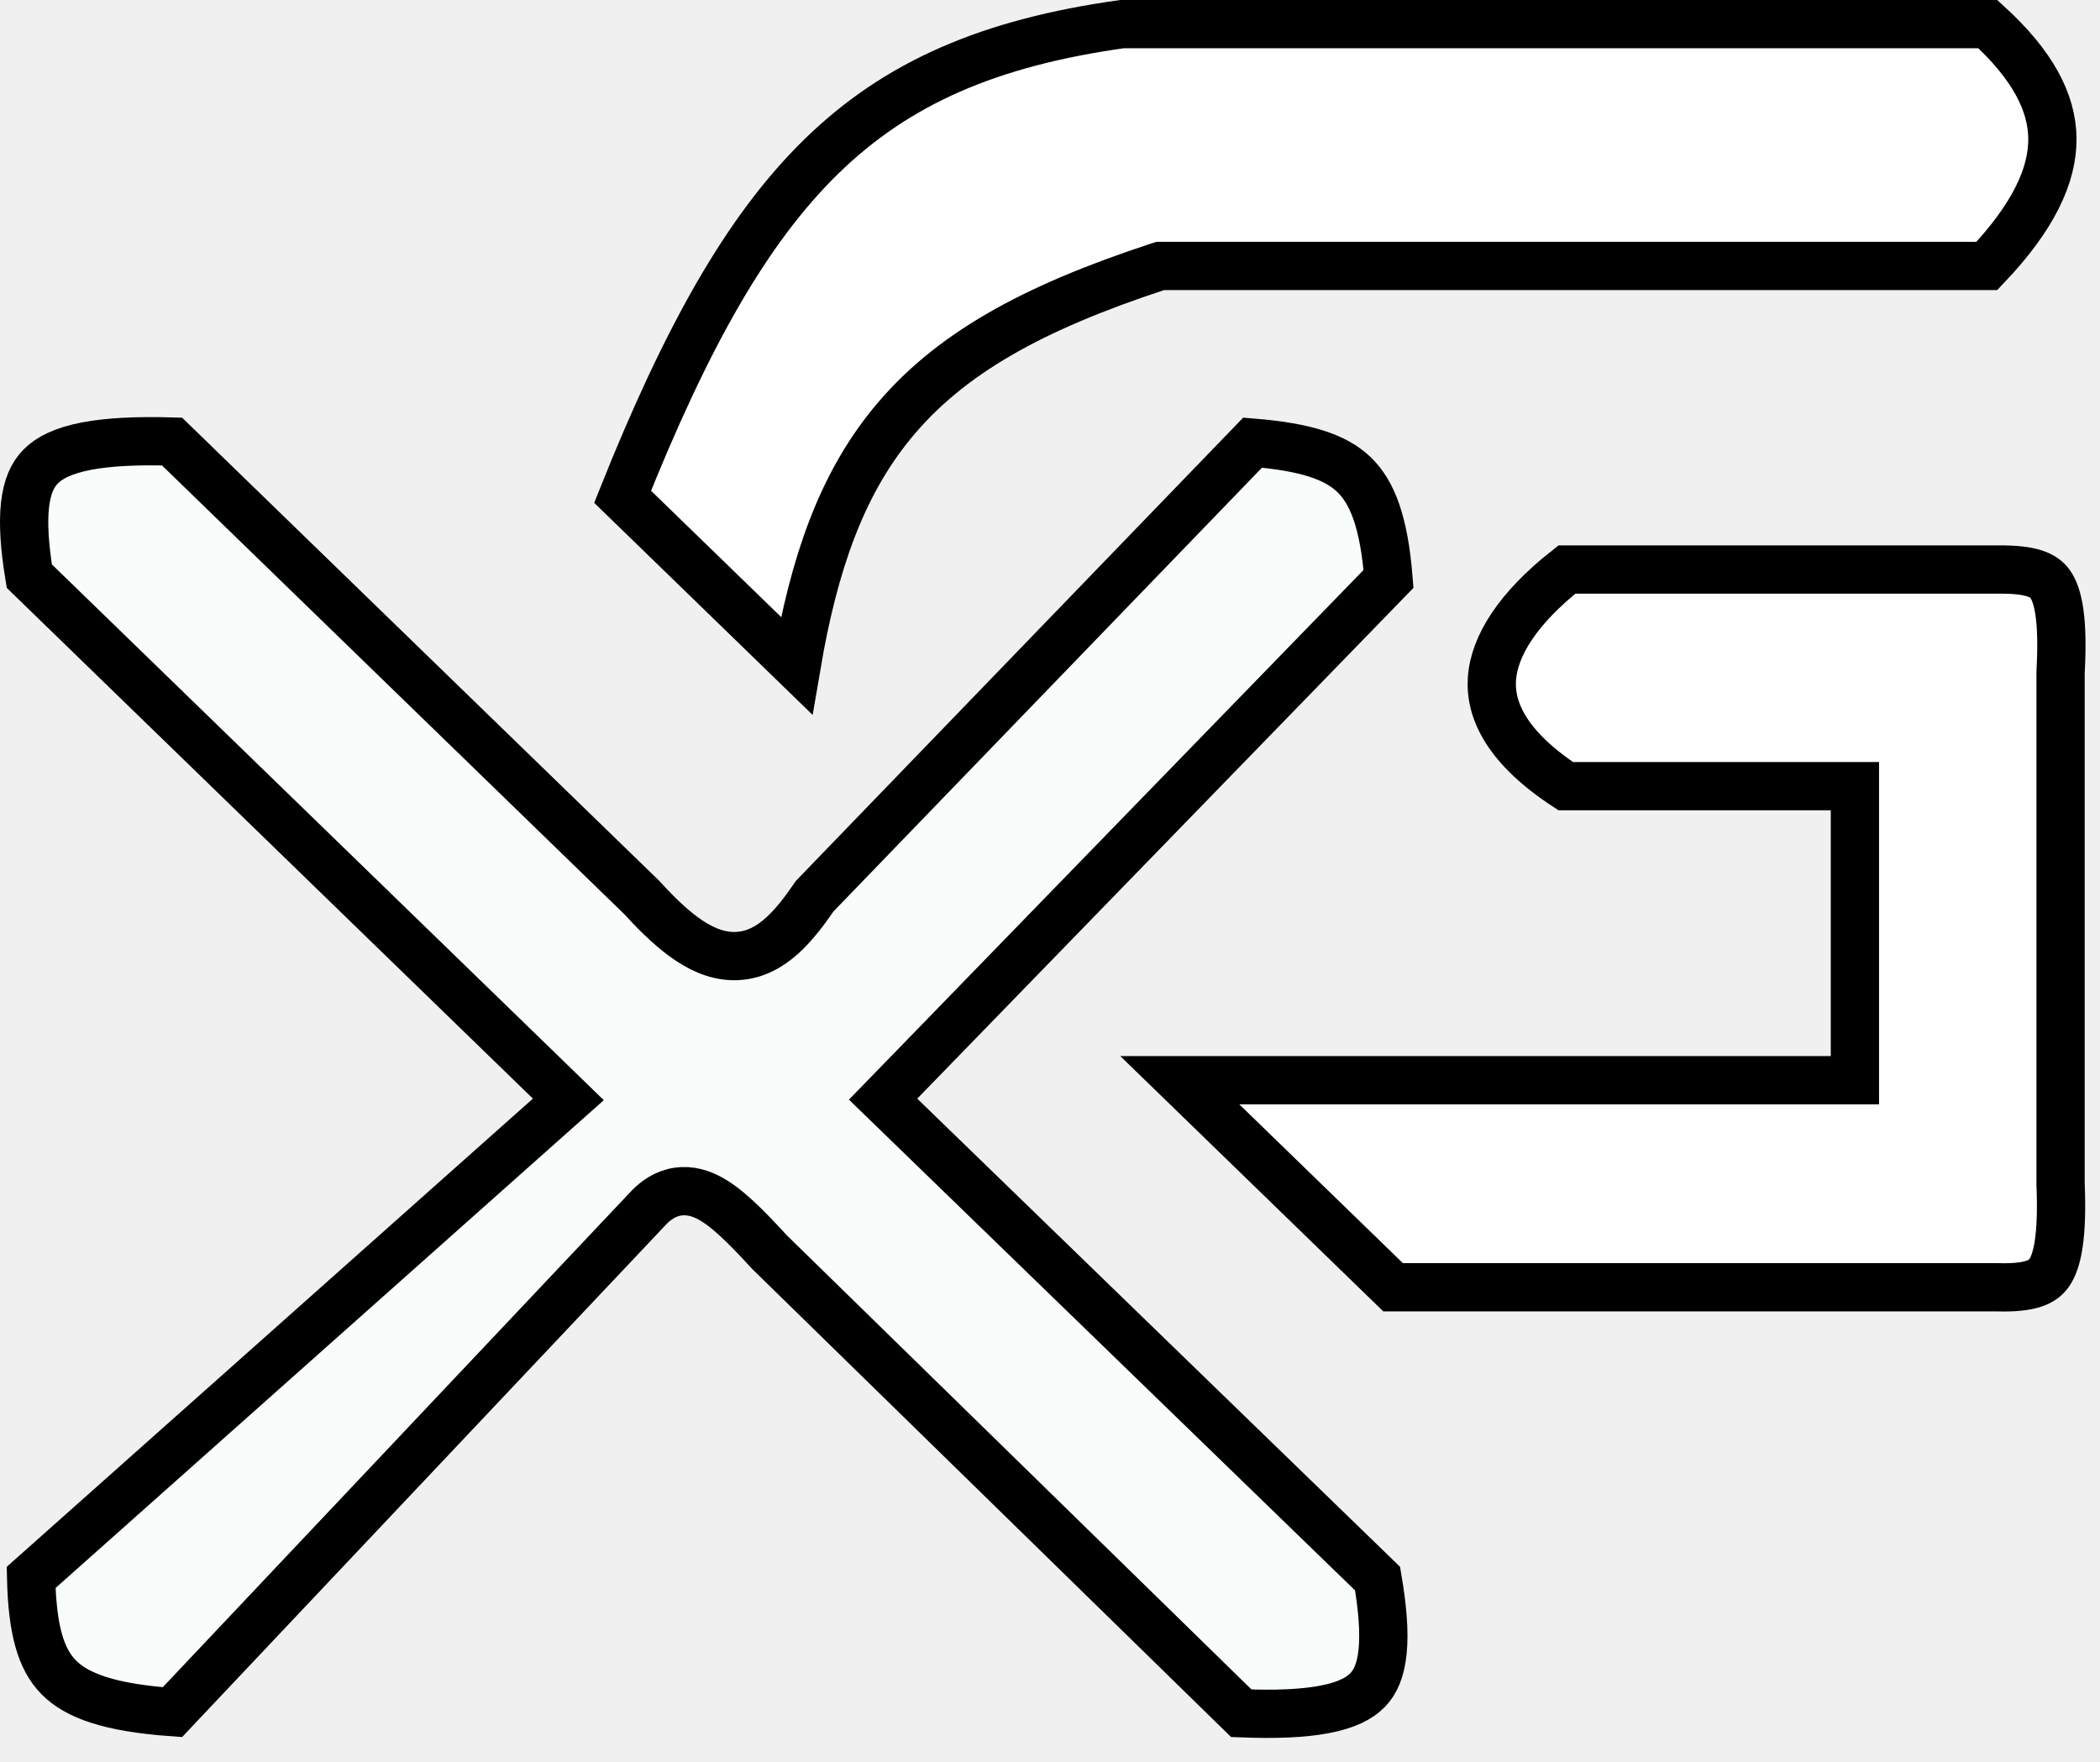
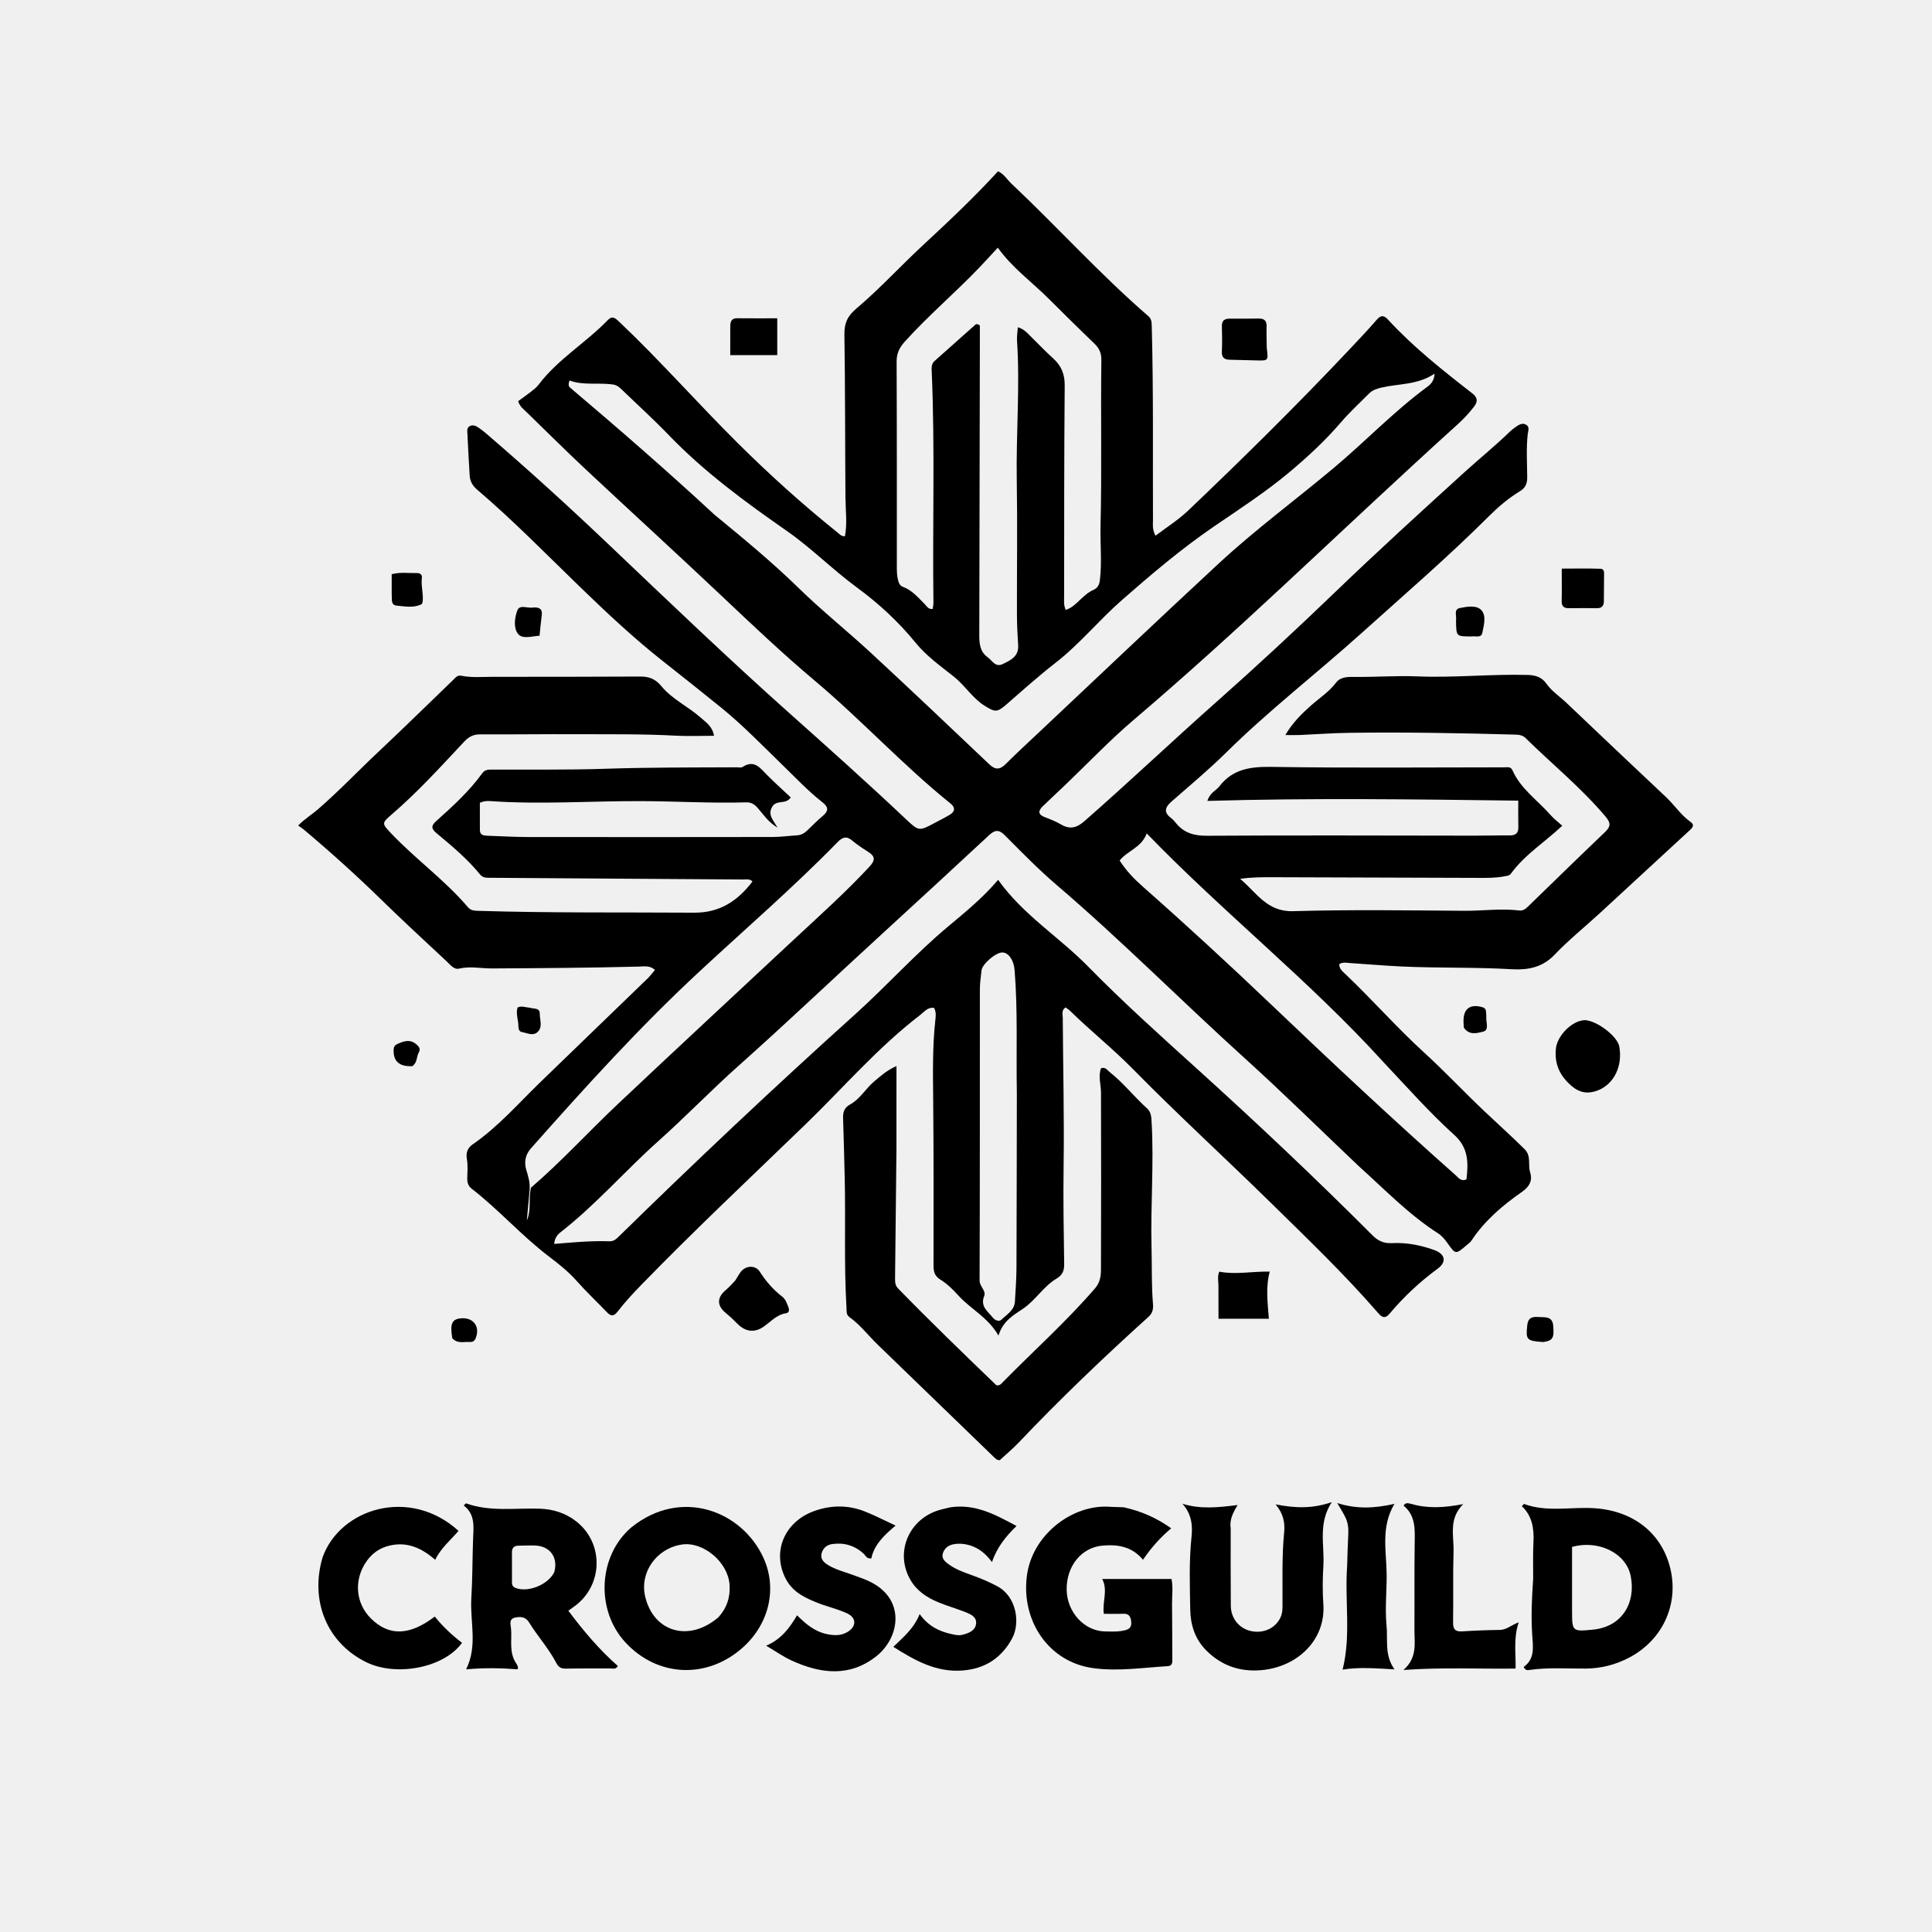
- <svg xmlns="http://www.w3.org/2000/svg" width="87" height="73" viewBox="0 0 87 73" fill="none">
-   <path d="M57.714 53.339L48.877 44.76H75.846H76.846V43.76V33.576V32.576H75.846H64.866C62.466 31.002 61.727 29.47 61.807 28.152C61.891 26.768 62.89 25.195 64.914 23.6H82.735V23.6L82.749 23.6C84.182 23.58 84.679 23.843 84.936 24.203C85.091 24.421 85.237 24.779 85.322 25.389C85.407 25.998 85.423 26.795 85.368 27.838L85.367 27.864V27.89V49.049V49.069L85.368 49.088C85.408 50.124 85.382 50.921 85.291 51.535C85.2 52.15 85.051 52.518 84.892 52.745C84.634 53.112 84.15 53.378 82.762 53.34L82.749 53.339H82.735H57.714Z" fill="white" stroke="black" stroke-width="2" />
-   <path d="M36.933 17.57C34.861 20.113 33.724 23.331 33 27.582L25.793 20.584C28.437 13.976 30.931 9.508 34.024 6.487C37.162 3.422 40.996 1.769 46.48 1H64.573H82.354C84.21 2.691 85.012 4.242 85.028 5.734C85.043 7.244 84.258 8.973 82.312 11.02H48.227H48.067L47.914 11.07C42.812 12.752 39.311 14.649 36.933 17.57Z" fill="white" stroke="black" stroke-width="2" />
-   <path d="M37.304 46.241L57.071 65.412C57.285 66.669 57.355 67.648 57.282 68.408C57.205 69.213 56.976 69.704 56.653 70.035C56.32 70.376 55.775 70.664 54.843 70.837C53.981 70.998 52.863 71.047 51.426 70.991L31.877 51.881C31.355 51.309 30.899 50.837 30.496 50.467C30.096 50.1 29.701 49.792 29.301 49.596C28.883 49.39 28.399 49.281 27.887 49.416C27.407 49.542 27.053 49.844 26.79 50.135L7.143 70.945C4.531 70.757 3.18 70.262 2.429 69.498C1.698 68.754 1.337 67.551 1.289 65.363L22.742 46.27L23.546 45.555L22.774 44.805L1.214 23.873C1.013 22.643 0.954 21.685 1.035 20.939C1.121 20.149 1.357 19.657 1.698 19.317C2.051 18.965 2.626 18.668 3.592 18.484C4.486 18.313 5.643 18.253 7.128 18.296L26.592 37.193C27.295 37.968 27.942 38.573 28.561 38.982C29.191 39.398 29.865 39.659 30.585 39.612C31.311 39.564 31.91 39.215 32.409 38.764C32.88 38.337 33.32 37.768 33.754 37.13L51.894 18.341C54.089 18.521 55.326 18.929 56.092 19.664C56.854 20.395 57.338 21.635 57.525 23.987L37.283 44.826L36.585 45.544L37.304 46.241Z" fill="#F8FCFB" stroke="black" stroke-width="2" />
+ <svg xmlns="http://www.w3.org/2000/svg" width="1024" height="1024" viewBox="0 0 1024 1024" fill="none">
+   <path d="M720.052 617.97C699.731 598.695 680.04 579.251 659.538 560.705C626.055 530.417 594.265 498.304 559.917 468.948C550.306 460.734 541.444 451.621 532.509 442.65C529.375 439.503 527.229 439.887 524.266 442.638C505.591 459.975 486.872 477.267 468.069 494.465C442.508 517.845 417.433 541.748 391.555 564.79C377.005 577.746 363.456 591.826 348.925 604.804C331.278 620.564 315.755 638.585 297.032 653.176C295.165 654.631 293.962 656.514 293.729 659.314C303.726 658.462 313.312 657.569 322.947 657.912C324.714 657.975 326.082 657.231 327.361 655.979C368.545 615.651 410.476 576.1 453.313 537.544C470.049 522.481 485.075 505.656 502.334 491.216C511.512 483.536 520.792 476.022 529.026 466.337C542.275 484.962 561.366 496.598 576.727 512.281C595.126 531.067 614.755 548.679 634.273 566.333C666.039 595.066 697.189 624.434 727.445 654.75C730.346 657.657 733.476 659.109 737.647 658.889C745.393 658.482 752.929 659.923 760.189 662.555C765.993 664.659 766.932 668.808 761.973 672.448C752.499 679.403 744.036 687.328 736.497 696.288C733.528 699.816 731.671 697.343 729.762 695.15C712.347 675.142 693.21 656.797 674.319 638.239C649.837 614.188 624.466 591.027 600.414 566.563C589.745 555.712 577.896 546.303 567.094 535.695C566.411 535.024 565.553 534.532 564.759 533.944C562.434 535.496 563.279 537.719 563.289 539.512C563.426 565.672 564.107 591.837 563.736 617.988C563.49 635.321 563.775 652.629 564.036 669.946C564.089 673.442 563.199 675.777 559.972 677.694C553.034 681.814 548.895 689.167 542.177 693.681C537.119 697.078 531.595 700.128 529.211 707.866C523.589 698.133 514.514 693.868 508.078 686.769C505.149 683.538 502.059 680.451 498.376 678.184C495.353 676.323 494.779 673.946 494.784 670.681C494.829 641.515 494.881 612.348 494.61 583.184C494.479 569.032 494.198 554.903 495.731 540.801C495.96 538.694 496.31 536.484 495.082 534.197C491.691 533.684 489.862 536.317 487.571 538.075C465.255 555.195 446.967 576.533 426.875 595.982C397.785 624.141 368.249 651.845 340.024 680.887C335.62 685.419 331.287 690.073 327.429 695.063C325.169 697.987 323.726 697.65 321.55 695.38C316.246 689.846 310.658 684.568 305.577 678.839C301.269 673.981 296.023 669.805 291.14 666.112C276.498 655.037 264.433 641.194 249.991 630.027C248.049 628.525 247.601 626.635 247.663 624.326C247.753 620.997 248.02 617.591 247.457 614.349C246.854 610.875 247.899 608.352 250.531 606.541C263.963 597.3 274.578 585.021 286.165 573.787C305.186 555.346 324.272 536.973 343.304 518.544C344.604 517.286 345.682 515.798 347.146 514.087C344.481 511.606 341.396 512.24 338.589 512.313C312.61 512.988 286.626 513.152 260.64 513.288C254.871 513.318 249.129 511.982 243.272 513.396C240.555 514.052 238.549 511.225 236.65 509.456C225.072 498.662 213.434 487.925 202.11 476.867C188.869 463.935 175.145 451.558 160.986 439.653C160.227 439.014 159.365 438.498 158.021 437.553C161.559 433.972 165.268 431.765 168.427 429.03C179.654 419.308 189.858 408.536 200.663 398.388C214.016 385.848 227.081 373.001 240.275 360.291C241.451 359.158 242.429 357.738 244.474 358.15C250.083 359.28 255.768 358.721 261.419 358.724C287.418 358.735 313.418 358.713 339.417 358.58C344.059 358.556 347.416 359.878 350.56 363.696C356.318 370.687 364.852 374.521 371.571 380.51C374.38 383.014 377.661 385.127 378.427 389.977C371.404 389.977 364.665 390.286 357.964 389.917C340.645 388.962 323.316 389.231 305.991 389.146C288.826 389.061 271.659 389.311 254.493 389.234C250.85 389.218 248.477 390.481 245.951 393.177C233.545 406.42 221.338 419.886 207.541 431.741C202.367 436.187 202.361 436.46 206.999 441.376C220.042 455.203 235.671 466.338 248.037 480.856C249.54 482.621 251.404 482.697 253.442 482.76C291.592 483.934 329.754 483.492 367.911 483.74C381.544 483.828 391.019 477.483 398.846 467.168C397.158 465.647 395.417 466.164 393.833 466.153C349.176 465.826 304.519 465.534 259.861 465.247C257.858 465.234 255.963 465.358 254.444 463.491C247.676 455.175 239.46 448.341 231.277 441.517C228.415 439.13 228.584 437.523 231.177 435.209C240 427.338 248.725 419.357 255.712 409.713C257.079 407.826 259.062 407.903 261.113 407.895C280.945 407.821 300.792 408.128 320.606 407.471C343.934 406.698 367.256 406.774 390.583 406.689C391.582 406.685 392.826 406.998 393.542 406.53C399.898 402.367 403.027 407.246 406.739 410.95C410.793 414.996 415.056 418.834 419.096 422.637C416.507 426.67 411.579 423.649 409.277 427.633C406.835 431.859 409.666 434.453 412.137 438.687C406.882 435.515 404.506 431.472 401.496 428.125C399.803 426.242 398.107 425.187 395.518 425.263C376.871 425.809 358.235 424.66 339.584 424.606C312.946 424.528 286.294 426.463 259.662 424.587C257.801 424.456 256.011 424.677 254.338 425.512C254.338 430.32 254.318 435.098 254.345 439.875C254.361 442.692 256.344 442.901 258.49 442.965C265.481 443.176 272.47 443.629 279.461 443.639C322.793 443.7 366.126 443.692 409.458 443.624C413.771 443.617 418.082 443.013 422.398 442.756C424.522 442.629 426.215 441.714 427.712 440.295C430.493 437.658 433.164 434.889 436.1 432.436C439.188 429.856 439.181 427.79 435.987 425.288C428.229 419.211 421.495 412.023 414.439 405.176C403.919 394.968 393.691 384.353 382.341 375.14C372.011 366.755 361.558 358.482 351.104 350.23C335.907 338.231 321.85 325.048 307.945 311.597C289.75 293.997 272.057 275.843 252.757 259.407C250.45 257.442 249.127 255.063 248.943 252.105C248.489 244.79 248.085 237.471 247.754 230.149C247.682 228.566 247.224 226.606 249.194 225.748C250.893 225.007 252.464 225.84 253.853 226.81C255.216 227.762 256.539 228.785 257.8 229.869C280.045 248.968 301.691 268.69 322.955 288.911C354.579 318.985 386.111 349.211 418.682 378.249C439.326 396.653 459.929 415.072 480.036 434.057C487.054 440.685 487.162 440.575 495.498 436.128C498.144 434.716 500.836 433.38 503.404 431.838C506.272 430.116 506.385 427.957 503.789 425.869C478.576 405.586 456.68 381.654 431.914 360.836C414.842 346.486 398.621 331.095 382.39 315.753C358.542 293.212 334.288 271.103 310.334 248.674C299.755 238.769 289.479 228.54 279.091 218.432C277.458 216.843 275.483 215.479 274.638 212.607C276.88 210.972 279.168 209.39 281.355 207.678C282.79 206.554 284.316 205.421 285.397 203.988C295.681 190.342 310.586 181.657 322.28 169.53C324.506 167.223 326.16 168.618 328.108 170.463C349.894 191.103 369.706 213.672 390.974 234.798C407.75 251.461 425.329 267.338 443.801 282.162C444.915 283.056 445.901 284.364 447.83 284.226C449.13 277.473 448.163 270.704 448.11 263.939C447.887 235.108 447.994 206.273 447.552 177.446C447.459 171.348 449.053 167.627 453.946 163.491C466.266 153.076 477.198 141.084 489.052 130.089C502.702 117.429 516.274 104.663 528.979 90.786C532.189 92.225 533.741 95.139 535.988 97.254C560.488 120.321 583.037 145.405 608.523 167.448C610.336 169.016 610.396 170.69 610.451 172.737C611.38 207.056 610.959 241.383 611.094 275.706C611.104 278.126 610.657 280.685 612.466 283.936C618.372 279.432 624.573 275.551 629.762 270.608C658.718 243.026 687.183 214.94 714.639 185.852C719.78 180.405 724.95 174.975 729.845 169.311C732.06 166.748 733.741 167.306 735.582 169.308C749.054 183.957 764.595 196.242 780.238 208.404C782.977 210.533 783.547 212.55 781.297 215.501C778.65 218.973 775.687 222.107 772.473 225.013C741.09 253.387 710.36 282.462 679.36 311.248C653.615 335.154 627.612 358.813 600.823 381.596C588.157 392.369 576.656 404.512 564.615 416.023C560.643 419.82 556.604 423.546 552.657 427.369C550.048 429.896 550.252 431.812 553.919 433.171C556.88 434.269 559.841 435.5 562.561 437.085C567.223 439.801 570.87 438.636 574.715 435.271C598.404 414.544 621.23 392.866 644.794 371.99C666.096 353.117 686.982 333.719 707.52 313.963C729.965 292.373 752.983 271.371 776.039 250.429C784.047 243.155 792.481 236.342 800.251 228.787C801.202 227.863 802.293 227.072 803.372 226.292C805.034 225.091 806.909 223.963 808.894 225.127C810.901 226.305 809.918 228.4 809.723 230.141C808.865 237.791 809.428 245.46 809.451 253.117C809.461 256.452 808.442 258.653 805.466 260.453C799.466 264.081 794.151 268.627 789.165 273.597C767.441 295.251 744.209 315.268 721.418 335.764C697.769 357.031 672.544 376.497 649.868 398.889C640.64 408.001 630.632 416.329 620.869 424.887C617.402 427.926 616.677 430.607 620.745 433.616C621.67 434.3 622.448 435.22 623.177 436.125C627.471 441.453 632.788 443.013 639.77 442.968C687.098 442.662 734.429 442.885 781.759 442.917C787.924 442.921 794.091 442.732 800.256 442.782C803.412 442.808 804.828 441.54 804.749 438.327C804.634 433.683 804.719 429.035 804.719 424.36C750.24 423.663 695.468 422.875 639.945 424.499C641.296 420.054 644.523 419.073 646.234 416.843C653.482 407.398 663.06 406.295 674.334 406.471C715.322 407.111 756.327 406.707 797.326 406.701C798.94 406.701 800.725 406.192 801.634 408.251C806.015 418.174 815.007 424.193 821.863 432.019C823.684 434.097 825.956 435.78 828.035 437.658C818.767 446.364 808.182 452.947 800.844 463.012C799.957 464.227 798.599 464.225 797.284 464.484C792.664 465.391 787.995 465.31 783.333 465.296C747.001 465.193 710.67 465.063 674.338 464.947C668.739 464.93 663.14 464.945 657.296 465.812C665.912 472.95 671.44 483.347 685.34 482.943C715.481 482.066 745.666 482.519 775.83 482.74C785.654 482.811 795.464 481.406 805.284 482.572C807.371 482.82 808.717 481.615 810.054 480.319C823.567 467.214 837.025 454.051 850.643 441.057C853.646 438.191 853.918 436.304 851.041 432.889C838.204 417.653 822.775 405.11 808.636 391.235C807.056 389.684 805.235 389.418 803.167 389.36C773.847 388.544 744.522 388 715.192 388.406C706.373 388.528 697.562 389.2 688.745 389.573C686.468 389.669 684.184 389.587 681.262 389.587C685.037 383.1 689.84 378.392 694.903 373.895C699.37 369.929 704.445 366.7 708.146 361.797C710.562 358.596 714.718 358.743 718.329 358.78C729.318 358.89 740.285 358.042 751.291 358.499C770.782 359.308 790.254 357.199 809.763 357.736C813.964 357.851 817.191 358.922 819.624 362.362C822.453 366.363 826.581 369.037 830.076 372.359C847.703 389.116 865.344 405.858 883.065 422.516C887.556 426.737 890.936 432.029 896.043 435.645C898.282 437.231 897.184 438.586 895.613 440.03C879.675 454.686 863.798 469.408 847.862 484.065C839.894 491.394 831.398 498.208 823.957 506.031C817.476 512.845 809.688 514.204 801.274 513.712C781.816 512.573 762.326 513.158 742.873 512.261C733.735 511.84 724.617 511.014 715.486 510.429C713.701 510.315 711.842 509.811 709.861 510.994C709.727 513.58 711.793 515.057 713.339 516.526C727.461 529.957 740.311 544.649 754.735 557.8C765.805 567.893 776.057 578.876 786.954 589.165C793.978 595.797 801.168 602.242 808.032 609.056C811.751 612.748 809.74 617.27 810.99 621.281C812.33 625.584 810.816 628.833 806.688 631.709C796.427 638.859 786.896 646.95 779.882 657.567C779.258 658.511 778.235 659.206 777.35 659.962C771.441 665.014 771.509 664.958 767.063 658.695C765.732 656.821 764.128 654.929 762.223 653.708C746.664 643.735 733.938 630.445 720.052 617.97ZM281.439 629.495C297.608 615.583 311.968 599.791 327.473 585.171C358.381 556.028 389.529 527.151 420.583 498.169C434.209 485.452 448.16 473.028 460.86 459.316C463.946 455.984 463.95 453.895 460.166 451.505C457.211 449.639 454.27 447.691 451.602 445.447C448.546 442.876 446.367 443.856 443.943 446.34C420.43 470.435 394.938 492.418 370.296 515.31C338.771 544.595 309.94 576.466 281.429 608.631C278.424 612.021 277.685 615.862 278.992 620.258C279.935 623.428 281.02 626.61 280.691 630.742C280.205 636.116 279.718 641.491 279.232 646.866C281.691 641.392 280.028 635.57 281.439 629.495ZM519.335 187.505C519.247 237.161 519.177 286.816 519.042 336.471C519.03 341.099 519.356 345.426 523.553 348.412C525.97 350.132 527.504 353.877 531.477 351.96C535.724 349.911 540.026 347.921 539.639 341.954C539.283 336.473 539.013 330.975 538.999 325.484C538.939 301.823 539.303 278.156 538.907 254.501C538.495 229.85 540.667 205.212 539.046 180.563C538.899 178.33 539.305 176.061 539.478 173.451C542.276 174.294 543.797 175.81 545.322 177.315C549.59 181.528 553.718 185.898 558.163 189.915C562.512 193.846 564.367 198.26 564.314 204.326C563.987 241.481 564.047 278.64 564.011 315.798C564.008 318.214 563.665 320.725 564.878 323.261C568.106 322.204 570.196 320.046 572.336 318.038C574.536 315.975 576.726 313.893 579.501 312.677C581.991 311.586 582.703 309.741 582.998 307.196C584.098 297.713 583.072 288.225 583.305 278.758C584.026 249.434 583.352 220.112 583.747 190.793C583.797 187.118 582.591 184.536 580.006 182.06C571.828 174.226 563.785 166.249 555.76 158.256C546.82 149.353 536.462 141.921 528.859 131.266C525.324 135.076 522.33 138.381 519.253 141.608C506.377 155.112 492.08 167.182 479.567 181.065C476.72 184.224 475.205 187.288 475.225 191.671C475.389 227.663 475.325 263.655 475.336 299.648C475.337 302.312 475.315 304.969 476.004 307.591C476.41 309.135 477.014 310.472 478.564 311.037C483.477 312.83 486.658 316.753 490.197 320.266C491.282 321.343 492.06 323.108 494.352 322.73C494.49 321.575 494.754 320.449 494.74 319.327C494.201 278.679 495.585 238.018 493.851 197.38C493.757 195.179 493.505 192.982 495.345 191.333C502.537 184.891 509.75 178.474 516.977 172.07C517.509 171.599 518.199 171.666 519.343 172.511C519.343 176.898 519.343 181.703 519.335 187.505ZM378.682 272.802C393.992 285.375 409.263 297.949 423.476 311.833C435.736 323.808 449.196 334.543 461.781 346.198C482.797 365.66 503.584 385.37 524.349 405.1C527.694 408.278 530.11 407.915 533.174 404.84C538.695 399.298 544.468 394.005 550.167 388.641C582.071 358.619 613.818 328.427 645.958 298.659C665.396 280.656 686.775 264.917 707.06 247.899C723.748 233.898 738.829 218.025 756.442 205.06C758.286 203.703 760.157 201.928 760.349 198.055C751.343 204.087 741.518 203.27 732.363 205.39C729.913 205.958 727.508 206.682 725.672 208.536C720.639 213.62 715.322 218.464 710.682 223.887C702.424 233.537 693.071 242.165 683.461 250.224C670.867 260.786 656.944 269.804 643.336 279.11C626.109 290.89 610.272 304.355 594.611 318.07C582.464 328.709 572.255 341.365 559.429 351.331C550.628 358.17 542.3 365.629 533.898 372.968C528.628 377.57 527.673 377.743 521.772 374.005C515.345 369.933 511.425 363.279 505.517 358.593C498.491 353.02 491.074 347.753 485.346 340.726C476.229 329.544 465.742 319.857 454.142 311.342C441.242 301.874 429.966 290.396 416.811 281.247C394.778 265.924 373.203 250.066 354.484 230.626C346.517 222.352 337.986 214.62 329.72 206.633C328.387 205.345 327.015 204.13 325.1 203.832C317.279 202.618 309.301 204.459 301.888 201.669C301.079 203.688 301.4 204.796 302.115 205.403C327.881 227.236 353.389 249.361 378.682 272.802ZM733.397 563.103C694.312 520.017 648.57 483.9 607.778 441.717C605 449.347 597.646 450.788 593.436 456.092C596.799 461.374 601.033 465.805 605.626 469.855C628.73 490.226 651.378 511.098 673.663 532.351C705.832 563.032 738.273 593.411 771.54 622.902C773.041 624.233 774.384 626.4 777.262 625.071C778.281 616.387 778.405 608.41 770.806 601.551C757.704 589.727 746.003 576.448 733.397 563.103ZM538.95 579.5C538.542 557.703 539.526 535.881 537.751 514.107C537.329 508.927 534.552 504.815 531.232 504.826C527.718 504.837 520.58 510.979 520.226 514.361C519.879 517.668 519.358 520.983 519.355 524.295C519.311 575.743 519.401 627.192 519.201 678.639C519.188 681.981 522.773 684.075 521.649 686.874C519.379 692.53 523.645 695.086 526.289 698.444C527.401 699.858 529.601 700.612 530.76 699.475C533.613 696.676 537.638 694.531 537.925 689.845C538.291 683.871 538.725 677.889 538.751 671.909C538.884 641.439 538.895 610.97 538.95 579.5Z" fill="black" />
+   <path d="M475.14 609.001C474.892 632.149 474.661 654.797 474.401 677.445C474.378 679.473 474.423 681.287 476.036 682.945C493.111 700.486 510.723 717.476 528.091 734.211C529.917 734.536 530.624 733.474 531.411 732.672C547.748 716.033 565.178 700.476 580.451 682.775C583.174 679.62 583.523 676.098 583.539 672.584C583.675 641.421 583.625 610.256 583.555 579.092C583.546 574.817 581.977 570.541 583.547 566.22C585.83 565.326 586.877 567.203 588.221 568.266C595.439 573.974 601.093 581.297 607.918 587.411C610.137 589.399 610.217 592.009 610.376 594.728C611.674 616.88 609.759 639.026 610.338 661.18C610.599 671.166 610.268 681.168 611.101 691.143C611.316 693.714 610.934 695.95 608.785 697.889C585.037 719.326 561.926 741.423 539.887 764.63C536.702 767.983 533.108 770.947 529.871 773.936C528.248 773.92 527.499 772.96 526.674 772.163C506.195 752.355 485.736 732.528 465.242 712.736C460.215 707.881 455.976 702.215 450.227 698.107C448.429 696.822 448.759 694.937 448.652 693.124C447.289 670.151 448.259 647.147 447.708 624.165C447.456 613.678 447.203 603.19 446.849 592.706C446.74 589.458 447.456 587.082 450.638 585.345C455.849 582.502 458.757 577.059 463.209 573.287C466.733 570.302 470.159 567.236 475.149 565.029C475.149 579.994 475.149 594.248 475.14 609.001Z" fill="black" />
+   <path d="M812.605 836.805C812.638 829.996 812.434 823.655 812.758 817.341C813.129 810.111 812.076 803.441 806.636 798.332C807.358 797.559 807.656 797.1 807.768 797.141C820.22 801.715 833.172 798.452 845.864 799.444C866.005 801.017 881.155 812.837 885.47 832.069C889.686 850.858 880.932 869.431 863.512 878.56C856.321 882.328 848.709 884.308 840.519 884.374C830.541 884.453 820.533 883.669 810.584 885.117C809.664 885.251 808.549 885.474 807.573 883.53C813.836 879.082 812.457 872.443 812.054 865.734C811.484 856.266 811.917 846.759 812.605 836.805ZM845.082 863.659C859.83 861.825 867.142 849.484 864.295 835.268C861.866 823.141 847.177 816.017 833.22 819.881C833.22 831.089 833.205 842.395 833.224 853.701C833.243 864.868 833.258 864.868 845.082 863.659Z" fill="black" />
+   <path d="M273.452 881.417C274.169 882.582 274.814 883.39 274.357 884.772C265.579 884.097 256.707 883.911 247.048 884.786C253.294 872.248 249.051 859.521 249.815 847.067C250.447 836.776 250.361 826.443 250.727 816.134C250.964 809.475 252.067 802.68 245.776 797.95C246.567 797.198 246.873 796.759 247.003 796.806C259.756 801.397 273.003 799.192 286.049 799.637C293.267 799.883 299.822 801.959 305.482 806.414C320.314 818.089 319.642 840.641 304.219 851.555C303.428 852.114 302.647 852.686 301.228 853.708C309.222 864.402 317.615 874.339 327.452 882.996C326.44 884.989 324.739 884.285 323.391 884.298C315.569 884.374 307.742 884.226 299.922 884.402C297.405 884.458 296.042 883.692 294.872 881.44C290.864 873.732 284.945 867.276 280.417 859.903C278.575 856.904 275.895 856.731 273.014 857.367C269.61 858.118 270.638 860.912 270.852 863.082C271.446 869.111 269.651 875.47 273.452 881.417ZM293.791 833.218C295.876 825.607 291.679 819.583 283.877 819.174C280.908 819.018 277.921 819.235 274.942 819.235C272.497 819.234 271.311 820.317 271.341 822.85C271.403 827.984 271.338 833.119 271.351 838.254C271.355 839.59 271.427 840.846 272.986 841.526C279.322 844.293 290.404 840.232 293.791 833.218Z" fill="black" />
+   <path d="M595.545 798.88C604.996 800.969 613.078 804.555 620.77 810.05C615.13 814.733 610.344 820.105 605.8 826.7C599.978 819.684 592.48 818.493 584.382 819.196C573.161 820.169 565.101 830.135 565.359 842.762C565.6 854.542 574.745 864.505 585.646 864.69C589.285 864.752 592.938 864.978 596.564 863.999C599.309 863.258 599.82 861.588 599.52 859.141C599.213 856.626 598.147 855.202 595.35 855.322C592.073 855.462 588.785 855.354 585.062 855.354C584.077 849.324 587.388 843.064 584.208 836.902C596.933 836.902 608.841 836.902 620.94 836.902C621.821 841.485 621.165 845.786 621.205 850.055C621.296 859.713 621.297 869.372 621.354 879.03C621.366 880.901 621.592 882.929 618.931 883.092C605.762 883.896 592.482 885.934 579.412 884.147C555.798 880.918 541.323 859.187 544.231 835.512C546.989 813.067 568.845 797.202 588.108 798.623C590.429 798.794 592.766 798.757 595.545 798.88Z" fill="black" />
+   <path d="M334.601 809.564C360.92 788.275 393.364 800.737 404.711 825.835C412.167 842.325 407.509 861.481 392.789 874.012C373.85 890.133 348.1 888.609 331.36 870.378C315.637 853.253 317.04 824.607 334.601 809.564ZM380.743 857.224C385.252 852.283 387.164 846.489 386.67 839.815C385.787 827.87 372.665 816.875 361.305 818.644C347.866 820.736 338.938 833.467 341.958 846.231C346.398 864.993 365.037 870.591 380.743 857.224Z" fill="black" />
+   <path d="M652.29 810.194C652.301 824.156 652.234 837.645 652.357 851.133C652.418 857.827 656.854 863.159 663.039 864.495C669.668 865.926 675.872 863.079 678.626 857.436C679.536 855.571 679.738 853.636 679.755 851.621C679.864 838.474 679.334 825.317 680.624 812.19C681.121 807.135 680.251 802.287 676.108 797.361C686.503 799.374 695.63 799.695 705.875 796.156C698.443 807.528 702.085 818.888 701.419 829.787C701.004 836.59 700.923 843.467 701.402 850.26C702.726 869.061 687.765 883.577 668.445 885.226C657.258 886.181 647.46 882.895 639.379 874.792C633.339 868.735 630.985 861.249 630.851 853.047C630.641 840.237 630.171 827.409 631.531 814.619C632.201 808.319 631.505 802.332 626.699 797.012C636.424 800.053 645.816 798.947 655.969 797.699C653.503 801.78 651.589 805.423 652.29 810.194Z" fill="black" />
+   <path d="M435.01 850.213C427.46 847.274 420.455 844.347 416.532 836.916C408.972 822.595 415.722 806.383 431.875 800.767C440.663 797.711 449.574 797.642 458.27 801.061C463.507 803.12 468.524 805.74 474.682 808.59C468.546 813.729 463.298 818.787 461.823 826.005C459.192 826.222 458.774 824.424 457.754 823.493C453.017 819.17 447.46 817.498 441.17 818.365C438.306 818.759 436.247 820.468 435.476 823.291C434.67 826.24 436.605 828.062 438.757 829.422C442.732 831.934 447.333 833.001 451.692 834.626C454.651 835.729 457.673 836.709 460.527 838.043C480.266 847.272 477.07 867.906 464.423 877.878C450.246 889.058 434.919 887.096 419.678 880.164C415.197 878.126 411.113 875.211 406.084 872.248C413.876 868.931 418.403 863.084 422.455 856.133C427.068 860.759 431.734 864.679 438.009 866.052C441.88 866.899 445.59 867.096 449.121 865.024C453.985 862.17 454.08 857.487 448.996 855.123C444.655 853.103 439.932 851.904 435.01 850.213Z" fill="black" />
+   <path d="M503.544 798.927C516.877 796.899 527.514 802.765 538.776 808.811C533.18 814.272 528.449 819.981 525.782 827.933C522.495 823.543 518.994 820.686 514.447 819.2C511.343 818.186 508.233 817.911 505.098 818.553C502.499 819.085 500.531 820.734 499.736 823.298C498.883 826.052 500.911 827.707 502.752 829.065C506.539 831.859 510.987 833.382 515.367 834.964C519.914 836.607 524.33 838.474 528.61 840.763C538.798 846.212 540.845 860.165 536.5 868.284C530.951 878.654 522.173 884.493 510.151 885.401C496.32 886.447 485.159 880.272 473.495 872.86C478.902 867.606 484.451 863.059 487.431 855.484C491.929 861.778 497.603 864.606 504.136 866.051C506.122 866.49 508.133 866.987 510.045 866.487C513.29 865.638 516.883 864.443 517.343 860.614C517.773 857.028 514.51 855.573 511.725 854.473C506.933 852.579 501.946 851.167 497.192 849.191C491.264 846.726 485.981 843.228 482.63 837.523C474.455 823.61 480.919 806.355 496.362 800.826C498.546 800.045 500.854 799.61 503.544 798.927Z" fill="black" />
+   <path d="M171.008 825.312C180.391 799.392 217.257 787.967 243.026 811.395C238.874 816.259 233.774 820.375 230.652 826.744C223.501 820.445 215.761 816.971 206.377 819.221C201.298 820.439 197.351 823.172 194.319 827.455C187.431 837.185 188.35 849.726 196.692 857.926C206.195 867.268 217.072 867.005 230.435 856.803C234.623 862.052 239.549 866.648 244.879 870.724C235.393 883.955 210.105 888.875 194.028 880.952C173.412 870.793 164.094 848.554 171.008 825.312Z" fill="black" />
+   <path d="M748.154 797.14C757.007 799.681 765.549 799.091 775.532 797.208C767.621 805.099 770.666 814.038 770.407 822.359C770.019 834.832 770.379 847.327 770.159 859.808C770.093 863.547 771.309 864.896 775.025 864.66C781.664 864.238 788.32 863.973 794.971 863.895C798.514 863.853 800.983 861.318 804.955 859.871C802.071 868.344 803.489 876.291 803.288 884.373C783.858 884.638 764.59 883.617 743.851 885.126C751.422 878.513 749.631 870.751 749.678 863.419C749.775 848.439 749.591 833.455 749.805 818.477C749.913 810.908 750.498 803.384 743.906 798.005C745.234 796.008 746.573 796.885 748.154 797.14Z" fill="black" />
+   <path d="M714.014 830.007C714.203 824.186 714.3 818.86 714.602 813.545C714.775 810.491 714.556 807.498 713.322 804.74C712.193 802.216 710.628 799.887 708.79 796.654C719.078 799.943 728.642 799.455 739.09 797.076C731.82 809.295 734.784 821.835 734.944 834.122C735.062 843.266 734.001 852.384 734.901 861.563C735.652 869.233 733.694 877.241 739.12 884.795C729.103 884.238 720.103 883.512 711.603 884.948C716.159 866.826 712.678 848.538 714.014 830.007Z" fill="black" />
+   <path d="M840.013 540.693C846.592 541.001 857.274 549.352 858.238 554.598C860.152 565.016 855.461 574.743 846.629 578.039C841.633 579.903 837.116 579.252 832.777 575.429C826.663 570.043 823.773 563.857 824.679 555.647C825.413 548.989 833.082 540.915 840.013 540.693Z" fill="black" />
+   <path d="M389.719 678.667C390.813 676.962 391.591 675.477 392.587 674.156C395.226 670.655 400.406 670.407 402.723 674.044C405.987 679.168 409.86 683.602 414.649 687.304C416.428 688.68 417.08 690.844 417.878 692.839C418.42 694.193 418.343 695.775 416.639 696.037C411.685 696.797 408.585 700.487 404.815 703.121C400.003 706.483 395.252 705.979 390.967 701.734C388.965 699.75 386.941 697.768 384.761 695.989C379.837 691.968 379.889 687.662 384.92 683.521C386.576 682.158 387.982 680.491 389.719 678.667Z" fill="black" />
+   <path d="M645.798 681.292C645.787 678.713 645.172 676.555 646.248 674.009C654.83 675.683 663.521 673.825 672.98 673.967C670.754 682.444 671.881 690.467 672.526 698.955C663.599 698.955 655.07 698.955 645.83 698.955C645.83 693.275 645.83 687.512 645.798 681.292Z" fill="black" />
+   <path d="M671.41 184.487C672.265 191.163 672.265 191.173 666.135 191.033C661.327 190.924 656.52 190.79 651.712 190.665C648.959 190.593 647.481 189.501 647.611 186.422C647.801 181.95 647.775 177.461 647.628 172.986C647.526 169.892 649.022 168.874 651.836 168.891C656.979 168.922 662.123 168.91 667.266 168.837C670.227 168.795 671.414 170.15 671.324 173.086C671.212 176.732 671.35 180.385 671.41 184.487Z" fill="black" />
+   <path d="M387.053 173.242C387.027 170.291 387.785 168.647 390.722 168.68C397.668 168.76 404.616 168.706 411.962 168.706C411.962 175.269 411.962 181.455 411.962 188.232C403.505 188.232 395.172 188.232 387.047 188.232C387.047 183.252 387.047 178.481 387.053 173.242Z" fill="black" />
+   <path d="M850.175 306.256C850.136 310.715 850.116 314.706 850.081 318.696C850.059 321.086 849.008 322.379 846.446 322.348C841.466 322.287 836.484 322.296 831.504 322.36C828.775 322.395 827.648 321.235 827.717 318.455C827.848 313.146 827.755 307.832 827.755 301.376C834.721 301.376 841.454 301.218 848.173 301.454C850.834 301.548 850.069 304.065 850.175 306.256Z" fill="black" />
+   <path d="M207.611 314.944C207.606 311.176 207.606 307.876 207.606 304.332C212.254 303.134 216.704 303.831 221.1 303.748C222.673 303.719 223.801 304.61 223.603 306.163C223.11 310.013 224.213 313.754 224.108 317.555C224.082 318.503 223.934 320.012 223.366 320.289C219.15 322.342 214.619 321.395 210.257 320.994C207 320.695 207.849 317.606 207.611 314.944Z" fill="black" />
+   <path d="M771.727 329.027C772.16 326.334 770.314 322.944 773.793 322.257C777.635 321.499 782.638 320.606 785.202 323.455C787.882 326.433 786.49 331.392 785.666 335.38C785.066 338.281 782.158 337.012 780.18 337.311C780.018 337.335 779.85 337.313 779.684 337.313C771.827 337.337 771.827 337.337 771.727 329.027Z" fill="black" />
+   <path d="M282.79 321.978C286.195 321.803 287.552 323.01 287.131 326.103C286.666 329.524 286.388 332.971 285.974 336.935C282.072 337.155 276.935 338.995 274.522 335.914C272.116 332.843 272.698 327.373 274.225 323.48C275.497 320.237 279.574 322.58 282.79 321.978Z" fill="black" />
+   <path d="M818.004 711.309C808.98 710.726 808.642 710.049 809.503 702.293C810.006 697.758 812.946 697.879 815.866 698.063C818.951 698.257 822.79 697.57 823.233 702.613C823.797 709.043 823.109 710.568 818.004 711.309Z" fill="black" />
+   <path d="M775.871 544.669C775.757 543.216 775.701 542.218 775.691 541.219C775.626 534.582 779.272 531.953 785.732 533.851C787.143 534.266 787.551 535.164 787.652 536.384C787.748 537.544 787.796 538.712 787.777 539.875C787.735 542.393 789.304 546.051 785.989 546.833C782.801 547.585 778.725 548.848 775.871 544.669Z" fill="black" />
+   <path d="M280.803 534.12C283.102 534.834 286.106 534.059 286.085 537.259C286.064 540.607 287.847 544.517 284.728 547.158C282.317 549.199 279.264 547.46 276.548 546.991C275.321 546.779 274.766 545.462 274.778 544.242C274.813 540.812 273.295 537.409 274.316 533.994C276.537 532.973 278.459 533.956 280.803 534.12Z" fill="black" />
+   <path d="M239.73 709.292C238.401 701.522 239.561 699.115 244.462 698.725C251.038 698.203 254.648 703.351 252.047 709.457C251.407 710.961 250.243 711.387 248.87 711.28C245.834 711.043 242.5 712.37 239.73 709.292Z" fill="black" />
+   <path d="M218.54 565.097C211.442 565.412 208.271 562.331 208.656 556.01C208.782 553.936 210.446 553.384 211.957 552.761C215.023 551.496 218.02 551.067 220.776 553.601C222.093 554.811 223.056 555.93 221.957 557.843C220.665 560.09 221.292 563.162 218.54 565.097Z" fill="black" />
</svg>
